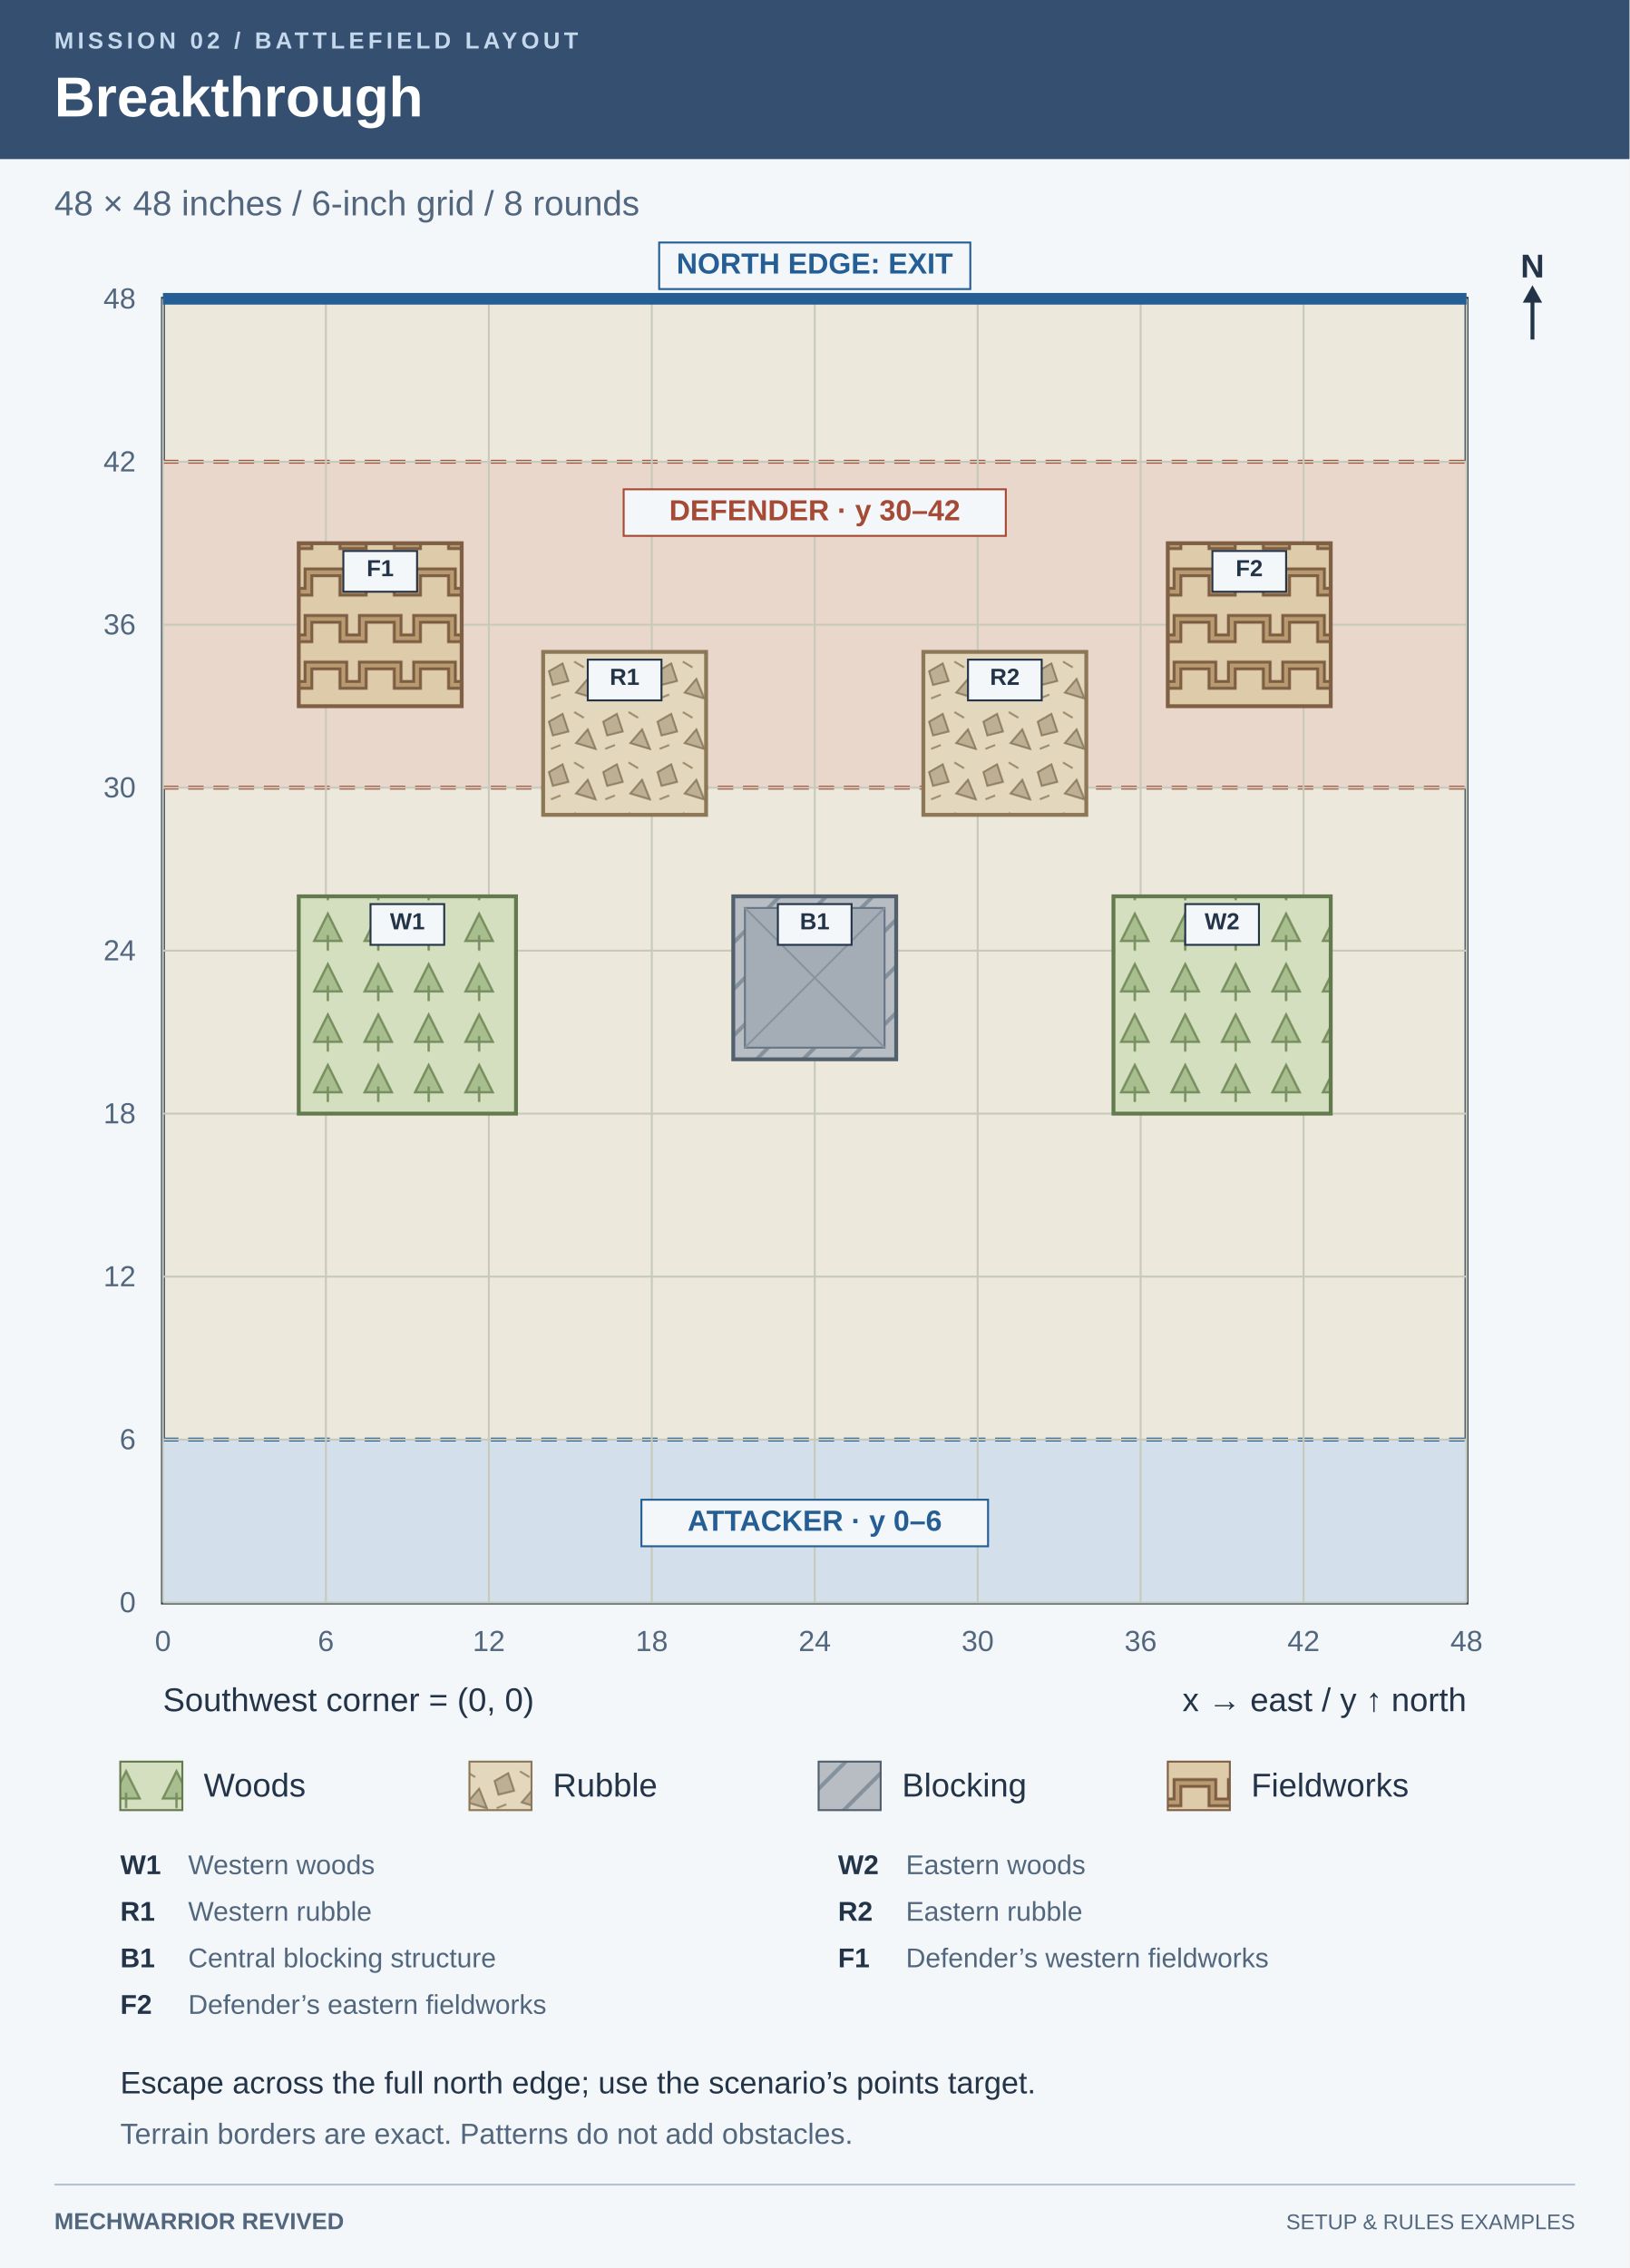
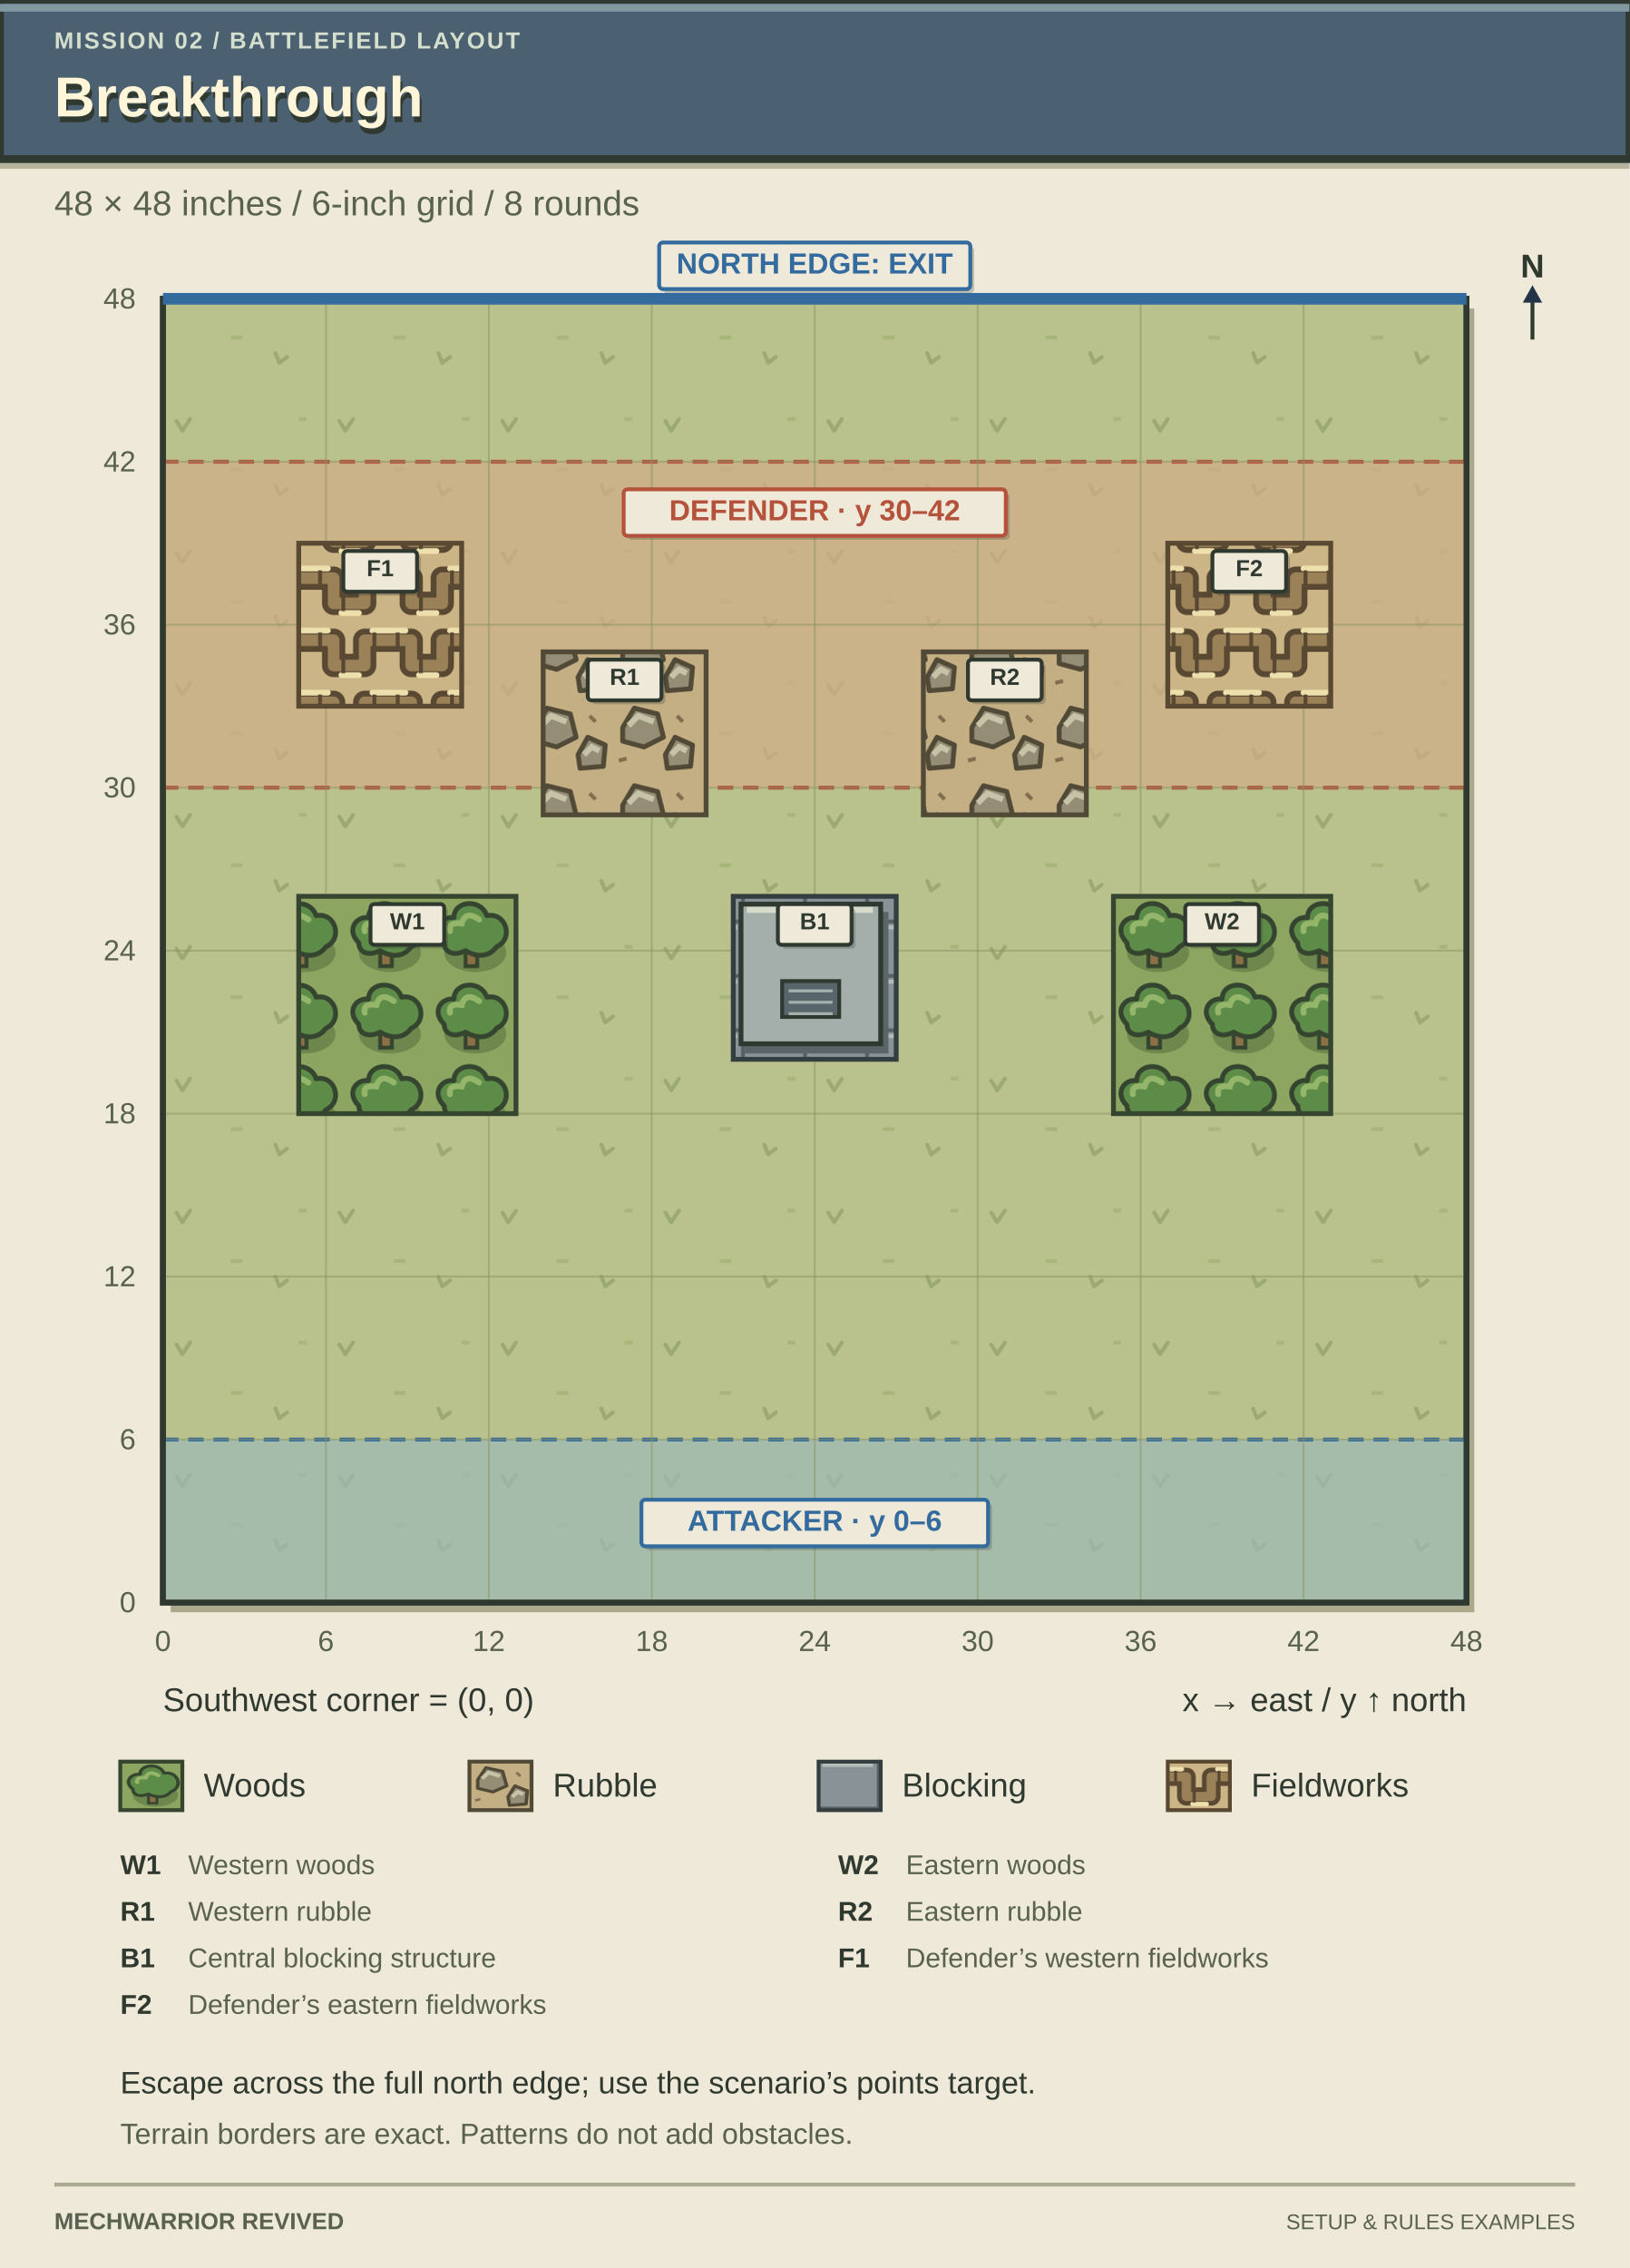
<svg xmlns="http://www.w3.org/2000/svg" width="840" height="1169" viewBox="0 0 840 1169" role="img" aria-labelledby="title desc">
  <defs>
-     <pattern id="woods" patternUnits="userSpaceOnUse" width="26" height="26">
-       <rect width="26" height="26" fill="#d4dfbf" />
-       <path d="M13 3L20 17H6Z M13 14V22" fill="#a9be8e" stroke="#788f60" stroke-width="1.2" />
+     <pattern id="ground" patternUnits="userSpaceOnUse" width="84" height="68">
+       <rect width="84" height="68" fill="#b9c18c" />
+       <path d="M10 18l-3 -5m3 5l4 -6M60 51l-2 -5m2 5l4 -3" fill="none" stroke="#9ca971" stroke-width="2" stroke-linecap="round" />
+       <path d="M35 38h6M70 12h4" stroke="#a8b57a" stroke-width="2" />
    </pattern>
-     <pattern id="rubble" patternUnits="userSpaceOnUse" width="28" height="26">
-       <rect width="28" height="26" fill="#e3d7bd" />
-       <path d="M3 8L10 4L13 13L5 15Z M17 19L23 12L27 22Z" fill="#bdaf94" stroke="#918164" />
-       <path d="M16 3L21 6M4 22L9 20" stroke="#9f8c6b" />
+     <pattern id="woods" patternUnits="userSpaceOnUse" width="44" height="42">
+       <rect width="44" height="42" fill="#8ca661" />
+       <ellipse cx="25" cy="29" rx="16" ry="10" fill="#6e874d" />
+       <path d="M20 26v10h6V25" fill="#8b7045" stroke="#35452f" stroke-width="2" />
+       <path d="M9 24C2 17 8 10 14 11C14 2 28 1 31 10C41 8 45 22 36 26C31 33 23 30 20 28C14 31 9 29 9 24Z" fill="#5d8c48" stroke="#35452f" stroke-width="2.5" stroke-linejoin="round" />
+       <path d="M12 18Q11 13 18 14Q20 7 27 12" fill="none" stroke="#94b66a" stroke-width="3" stroke-linecap="round" />
    </pattern>
-     <pattern id="blocking" patternUnits="userSpaceOnUse" width="24" height="24">
-       <rect width="24" height="24" fill="#b7bdc3" />
-       <path d="M0 24L24 0M-6 6L6 -6M18 30L30 18" stroke="#85919c" stroke-width="2" />
+     <pattern id="rubble" patternUnits="userSpaceOnUse" width="45" height="40">
+       <rect width="45" height="40" fill="#c4ae83" />
+       <path d="M6 15L12 5L24 8L27 20L17 25L6 22Z M28 29L33 20L42 24L41 35L29 36Z" fill="#958d76" stroke="#514a37" stroke-width="2.5" stroke-linejoin="round" />
+       <path d="M9 14L14 9L22 12M31 29L35 25L39 27" fill="none" stroke="#c6c3a8" stroke-width="3" />
+       <path d="M4 32l4 -1M34 9l3 3" stroke="#806e4f" stroke-width="2" />
    </pattern>
-     <pattern id="fieldworks" patternUnits="userSpaceOnUse" width="28" height="24">
-       <rect width="28" height="24" fill="#ddcbaa" />
-       <path d="M0 7H9V17H19V7H28" fill="none" stroke="#806044" stroke-width="5" />
-       <path d="M0 7H9V17H19V7H28" fill="none" stroke="#b79a70" stroke-width="2" />
+     <pattern id="blocking" patternUnits="userSpaceOnUse" width="32" height="28">
+       <rect width="32" height="28" fill="#899397" />
+       <path d="M0 27H32M31 0V28" stroke="#576367" stroke-width="2" />
+       <path d="M2 2H28" stroke="#b5bdbb" stroke-width="2" />
    </pattern>
-     <pattern id="water" patternUnits="userSpaceOnUse" width="28" height="20">
-       <rect width="28" height="20" fill="#ccdde5" />
-       <path d="M0 10Q7 5 14 10T28 10" fill="none" stroke="#86a6b7" />
+     <pattern id="fieldworks" patternUnits="userSpaceOnUse" width="40" height="32">
+       <rect width="40" height="32" fill="#cbb486" />
+       <path d="M0 10H12V23H28V10H40" fill="none" stroke="#594832" stroke-width="12" stroke-linejoin="round" />
+       <path d="M0 10H12V23H28V10H40" fill="none" stroke="#9a8158" stroke-width="6" stroke-linejoin="round" />
+       <path d="M0 5H9M16 28H25M32 5H40" stroke="#eee0ad" stroke-width="3" stroke-linecap="round" />
+       <path d="M5 6v8M17 19v8M33 6v8" stroke="#594832" stroke-width="2" />
+     </pattern>
+     <pattern id="water" patternUnits="userSpaceOnUse" width="40" height="30">
+       <rect width="40" height="30" fill="#83b0be" />
+       <path d="M4 10Q9 5 14 10T24 10M22 24Q27 19 32 24" fill="none" stroke="#c2dee0" stroke-width="3" stroke-linecap="round" />
    </pattern>
    <marker id="move-arrow" viewBox="0 0 10 10" refX="9" refY="5" markerWidth="6" markerHeight="6" orient="auto-start-reverse">
-       <path d="M0 0L10 5L0 10Z" fill="#245e94" />
+       <path d="M0 0L10 5L0 10Z" fill="#346b9e" />
    </marker>
    <marker id="sight-arrow" viewBox="0 0 10 10" refX="9" refY="5" markerWidth="6" markerHeight="6" orient="auto-start-reverse">
-       <path d="M0 0L10 5L0 10Z" fill="#926818" />
+       <path d="M0 0L10 5L0 10Z" fill="#946416" />
    </marker>
  </defs>
  <g font-family="Arial, Helvetica, sans-serif">
-     <rect x="0" y="0" width="840" height="1169" fill="#f4f7fa" stroke="none" />
-     <rect x="0" y="0" width="840" height="82" fill="#344f70" stroke="none" />
-     <text x="28" y="25" font-size="12" text-anchor="start" fill="#c5d8ec" font-weight="bold" letter-spacing="2">MISSION 02  /  BATTLEFIELD LAYOUT</text>
-     <text x="28" y="60" font-size="29" text-anchor="start" fill="white" font-weight="bold">Breakthrough</text>
-     <text x="28" y="111" font-size="18" text-anchor="start" fill="#52677e" font-weight="normal">48 × 48 inches  /  6-inch grid  /  8 rounds</text>
-     <rect x="84" y="154" width="672" height="672" fill="#ece9dc" stroke="#243448" data-board-width="48" data-board-depth="48" data-scale="14.0" stroke-width="2" />
-     <rect x="84" y="742" width="672" height="84" fill="#d3e0eb" stroke="none" data-zone="attacker" data-low="0" data-high="6" />
-     <line x1="84" y1="742" x2="756" y2="742" stroke="#245e94" stroke-width="2" stroke-dasharray="8 5" />
-     <rect x="84" y="238" width="672" height="168" fill="#ead7cc" stroke="none" data-zone="defender" data-low="30" data-high="42" />
-     <line x1="84" y1="406" x2="756" y2="406" stroke="#a54a35" stroke-width="2" stroke-dasharray="8 5" />
-     <line x1="84" y1="238" x2="756" y2="238" stroke="#a54a35" stroke-width="2" stroke-dasharray="8 5" />
-     <line x1="84" y1="154" x2="84" y2="826" stroke="#c7cabb" stroke-width="1" />
-     <text x="84" y="851" font-size="15" text-anchor="middle" fill="#52677e" font-weight="normal">0</text>
-     <line x1="168" y1="154" x2="168" y2="826" stroke="#c7cabb" stroke-width="1" />
-     <text x="168" y="851" font-size="15" text-anchor="middle" fill="#52677e" font-weight="normal">6</text>
-     <line x1="252" y1="154" x2="252" y2="826" stroke="#c7cabb" stroke-width="1" />
-     <text x="252" y="851" font-size="15" text-anchor="middle" fill="#52677e" font-weight="normal">12</text>
-     <line x1="336" y1="154" x2="336" y2="826" stroke="#c7cabb" stroke-width="1" />
-     <text x="336" y="851" font-size="15" text-anchor="middle" fill="#52677e" font-weight="normal">18</text>
-     <line x1="420" y1="154" x2="420" y2="826" stroke="#c7cabb" stroke-width="1" />
-     <text x="420" y="851" font-size="15" text-anchor="middle" fill="#52677e" font-weight="normal">24</text>
-     <line x1="504" y1="154" x2="504" y2="826" stroke="#c7cabb" stroke-width="1" />
-     <text x="504" y="851" font-size="15" text-anchor="middle" fill="#52677e" font-weight="normal">30</text>
-     <line x1="588" y1="154" x2="588" y2="826" stroke="#c7cabb" stroke-width="1" />
-     <text x="588" y="851" font-size="15" text-anchor="middle" fill="#52677e" font-weight="normal">36</text>
-     <line x1="672" y1="154" x2="672" y2="826" stroke="#c7cabb" stroke-width="1" />
-     <text x="672" y="851" font-size="15" text-anchor="middle" fill="#52677e" font-weight="normal">42</text>
-     <line x1="756" y1="154" x2="756" y2="826" stroke="#c7cabb" stroke-width="1" />
-     <text x="756" y="851" font-size="15" text-anchor="middle" fill="#52677e" font-weight="normal">48</text>
-     <line x1="84" y1="826" x2="756" y2="826" stroke="#c7cabb" stroke-width="1" />
-     <text x="70" y="831" font-size="15" text-anchor="end" fill="#52677e" font-weight="normal">0</text>
-     <line x1="84" y1="742" x2="756" y2="742" stroke="#c7cabb" stroke-width="1" />
-     <text x="70" y="747" font-size="15" text-anchor="end" fill="#52677e" font-weight="normal">6</text>
-     <line x1="84" y1="658" x2="756" y2="658" stroke="#c7cabb" stroke-width="1" />
-     <text x="70" y="663" font-size="15" text-anchor="end" fill="#52677e" font-weight="normal">12</text>
-     <line x1="84" y1="574" x2="756" y2="574" stroke="#c7cabb" stroke-width="1" />
-     <text x="70" y="579" font-size="15" text-anchor="end" fill="#52677e" font-weight="normal">18</text>
-     <line x1="84" y1="490" x2="756" y2="490" stroke="#c7cabb" stroke-width="1" />
-     <text x="70" y="495" font-size="15" text-anchor="end" fill="#52677e" font-weight="normal">24</text>
-     <line x1="84" y1="406" x2="756" y2="406" stroke="#c7cabb" stroke-width="1" />
-     <text x="70" y="411" font-size="15" text-anchor="end" fill="#52677e" font-weight="normal">30</text>
-     <line x1="84" y1="322" x2="756" y2="322" stroke="#c7cabb" stroke-width="1" />
-     <text x="70" y="327" font-size="15" text-anchor="end" fill="#52677e" font-weight="normal">36</text>
-     <line x1="84" y1="238" x2="756" y2="238" stroke="#c7cabb" stroke-width="1" />
-     <text x="70" y="243" font-size="15" text-anchor="end" fill="#52677e" font-weight="normal">42</text>
-     <line x1="84" y1="154" x2="756" y2="154" stroke="#c7cabb" stroke-width="1" />
-     <text x="70" y="159" font-size="15" text-anchor="end" fill="#52677e" font-weight="normal">48</text>
-     <rect x="154" y="462" width="112" height="112" fill="url(#woods)" stroke="#63794e" stroke-width="2" data-terrain="W1" data-kind="woods" />
-     <rect x="191" y="466" width="38" height="21" fill="#f4f7fa" stroke="#243448" stroke-width="1" />
-     <text x="210" y="479" font-size="12" text-anchor="middle" fill="#243448" font-weight="bold">W1</text>
-     <rect x="574" y="462" width="112" height="112" fill="url(#woods)" stroke="#63794e" stroke-width="2" data-terrain="W2" data-kind="woods" />
-     <rect x="611" y="466" width="38" height="21" fill="#f4f7fa" stroke="#243448" stroke-width="1" />
-     <text x="630" y="479" font-size="12" text-anchor="middle" fill="#243448" font-weight="bold">W2</text>
-     <rect x="280" y="336" width="84" height="84" fill="url(#rubble)" stroke="#8c7856" stroke-width="2" data-terrain="R1" data-kind="rubble" />
-     <rect x="303" y="340" width="38" height="21" fill="#f4f7fa" stroke="#243448" stroke-width="1" />
-     <text x="322" y="353" font-size="12" text-anchor="middle" fill="#243448" font-weight="bold">R1</text>
-     <rect x="476" y="336" width="84" height="84" fill="url(#rubble)" stroke="#8c7856" stroke-width="2" data-terrain="R2" data-kind="rubble" />
-     <rect x="499" y="340" width="38" height="21" fill="#f4f7fa" stroke="#243448" stroke-width="1" />
-     <text x="518" y="353" font-size="12" text-anchor="middle" fill="#243448" font-weight="bold">R2</text>
-     <rect x="378" y="462" width="84" height="84" fill="url(#blocking)" stroke="#52606e" stroke-width="2" data-terrain="B1" data-kind="blocking" />
-     <rect x="384" y="468" width="72" height="72" fill="#a4adb5" stroke="#677685" />
-     <line x1="384" y1="468" x2="456" y2="540" stroke="#87949f" stroke-width="1" />
-     <line x1="384" y1="540" x2="456" y2="468" stroke="#87949f" stroke-width="1" />
-     <rect x="401" y="466" width="38" height="21" fill="#f4f7fa" stroke="#243448" stroke-width="1" />
-     <text x="420" y="479" font-size="12" text-anchor="middle" fill="#243448" font-weight="bold">B1</text>
-     <rect x="154" y="280" width="84" height="84" fill="url(#fieldworks)" stroke="#806044" stroke-width="2" data-terrain="F1" data-kind="fieldworks" />
-     <rect x="177" y="284" width="38" height="21" fill="#f4f7fa" stroke="#243448" stroke-width="1" />
-     <text x="196" y="297" font-size="12" text-anchor="middle" fill="#243448" font-weight="bold">F1</text>
-     <rect x="602" y="280" width="84" height="84" fill="url(#fieldworks)" stroke="#806044" stroke-width="2" data-terrain="F2" data-kind="fieldworks" />
-     <rect x="625" y="284" width="38" height="21" fill="#f4f7fa" stroke="#243448" stroke-width="1" />
-     <text x="644" y="297" font-size="12" text-anchor="middle" fill="#243448" font-weight="bold">F2</text>
-     <rect x="330.65" y="773" width="178.7" height="24" fill="#f4f7fa" stroke="#245e94" stroke-width="1" />
-     <text x="420" y="789" font-size="15" text-anchor="middle" fill="#245e94" font-weight="bold">ATTACKER  ·  y 0–6</text>
-     <rect x="321.5" y="252.2" width="197" height="24" fill="#f4f7fa" stroke="#a54a35" stroke-width="1" />
-     <text x="420" y="268.2" font-size="15" text-anchor="middle" fill="#a54a35" font-weight="bold">DEFENDER  ·  y 30–42</text>
-     <line x1="84" y1="154" x2="756" y2="154" stroke="#245e94" stroke-width="6" />
-     <rect x="339.8" y="125" width="160.4" height="24" fill="#f4f7fa" stroke="#245e94" stroke-width="1" />
-     <text x="420" y="141" font-size="15" text-anchor="middle" fill="#245e94" font-weight="bold">NORTH EDGE: EXIT</text>
-     <text x="790" y="143" font-size="17" text-anchor="middle" fill="#243448" font-weight="bold">N</text>
-     <line x1="790" y1="175" x2="790" y2="150" stroke="#243448" stroke-width="2" />
+     <rect x="0" y="0" width="840" height="1169" fill="#eee9d8" stroke="none" />
+     <rect x="0" y="5" width="840" height="82" fill="#b7b39e" stroke="none" />
+     <rect x="0" y="0" width="840" height="82" fill="#4b6171" stroke="#30392f" stroke-width="4" />
+     <line x1="0" y1="4" x2="840" y2="4" stroke="#8198a1" stroke-width="4" />
+     <text x="28" y="25" font-size="12" text-anchor="start" fill="#d5dfce" font-weight="bold" letter-spacing="1">MISSION 02  /  BATTLEFIELD LAYOUT</text>
+     <text x="29" y="63" font-size="29" text-anchor="start" fill="#30392f" font-weight="bold">Breakthrough</text>
+     <text x="28" y="60" font-size="29" text-anchor="start" fill="#fff6d9" font-weight="bold">Breakthrough</text>
+     <text x="28" y="111" font-size="18" text-anchor="start" fill="#59614f" font-weight="normal">48 × 48 inches  /  6-inch grid  /  8 rounds</text>
+     <rect x="88" y="159" width="672" height="672" fill="#aaa98c" stroke="none" />
+     <rect x="84" y="154" width="672" height="672" fill="url(#ground)" stroke="#30392f" data-board-width="48" data-board-depth="48" data-scale="14.0" stroke-width="3" />
+     <rect x="84" y="742" width="672" height="84" fill="#9eb9b8" stroke="none" data-zone="attacker" data-low="0" data-high="6" fill-opacity=".7" />
+     <line x1="84" y1="742" x2="756" y2="742" stroke="#346b9e" stroke-width="2" stroke-dasharray="8 5" />
+     <rect x="84" y="238" width="672" height="168" fill="#d4ad88" stroke="none" data-zone="defender" data-low="30" data-high="42" fill-opacity=".7" />
+     <line x1="84" y1="406" x2="756" y2="406" stroke="#b5523c" stroke-width="2" stroke-dasharray="8 5" />
+     <line x1="84" y1="238" x2="756" y2="238" stroke="#b5523c" stroke-width="2" stroke-dasharray="8 5" />
+     <line x1="84" y1="154" x2="84" y2="826" stroke="#899263" stroke-width="1" opacity=".5" />
+     <text x="84" y="851" font-size="15" text-anchor="middle" fill="#59614f" font-weight="normal">0</text>
+     <line x1="168" y1="154" x2="168" y2="826" stroke="#899263" stroke-width="1" opacity=".5" />
+     <text x="168" y="851" font-size="15" text-anchor="middle" fill="#59614f" font-weight="normal">6</text>
+     <line x1="252" y1="154" x2="252" y2="826" stroke="#899263" stroke-width="1" opacity=".5" />
+     <text x="252" y="851" font-size="15" text-anchor="middle" fill="#59614f" font-weight="normal">12</text>
+     <line x1="336" y1="154" x2="336" y2="826" stroke="#899263" stroke-width="1" opacity=".5" />
+     <text x="336" y="851" font-size="15" text-anchor="middle" fill="#59614f" font-weight="normal">18</text>
+     <line x1="420" y1="154" x2="420" y2="826" stroke="#899263" stroke-width="1" opacity=".5" />
+     <text x="420" y="851" font-size="15" text-anchor="middle" fill="#59614f" font-weight="normal">24</text>
+     <line x1="504" y1="154" x2="504" y2="826" stroke="#899263" stroke-width="1" opacity=".5" />
+     <text x="504" y="851" font-size="15" text-anchor="middle" fill="#59614f" font-weight="normal">30</text>
+     <line x1="588" y1="154" x2="588" y2="826" stroke="#899263" stroke-width="1" opacity=".5" />
+     <text x="588" y="851" font-size="15" text-anchor="middle" fill="#59614f" font-weight="normal">36</text>
+     <line x1="672" y1="154" x2="672" y2="826" stroke="#899263" stroke-width="1" opacity=".5" />
+     <text x="672" y="851" font-size="15" text-anchor="middle" fill="#59614f" font-weight="normal">42</text>
+     <line x1="756" y1="154" x2="756" y2="826" stroke="#899263" stroke-width="1" opacity=".5" />
+     <text x="756" y="851" font-size="15" text-anchor="middle" fill="#59614f" font-weight="normal">48</text>
+     <line x1="84" y1="826" x2="756" y2="826" stroke="#899263" stroke-width="1" opacity=".5" />
+     <text x="70" y="831" font-size="15" text-anchor="end" fill="#59614f" font-weight="normal">0</text>
+     <line x1="84" y1="742" x2="756" y2="742" stroke="#899263" stroke-width="1" opacity=".5" />
+     <text x="70" y="747" font-size="15" text-anchor="end" fill="#59614f" font-weight="normal">6</text>
+     <line x1="84" y1="658" x2="756" y2="658" stroke="#899263" stroke-width="1" opacity=".5" />
+     <text x="70" y="663" font-size="15" text-anchor="end" fill="#59614f" font-weight="normal">12</text>
+     <line x1="84" y1="574" x2="756" y2="574" stroke="#899263" stroke-width="1" opacity=".5" />
+     <text x="70" y="579" font-size="15" text-anchor="end" fill="#59614f" font-weight="normal">18</text>
+     <line x1="84" y1="490" x2="756" y2="490" stroke="#899263" stroke-width="1" opacity=".5" />
+     <text x="70" y="495" font-size="15" text-anchor="end" fill="#59614f" font-weight="normal">24</text>
+     <line x1="84" y1="406" x2="756" y2="406" stroke="#899263" stroke-width="1" opacity=".5" />
+     <text x="70" y="411" font-size="15" text-anchor="end" fill="#59614f" font-weight="normal">30</text>
+     <line x1="84" y1="322" x2="756" y2="322" stroke="#899263" stroke-width="1" opacity=".5" />
+     <text x="70" y="327" font-size="15" text-anchor="end" fill="#59614f" font-weight="normal">36</text>
+     <line x1="84" y1="238" x2="756" y2="238" stroke="#899263" stroke-width="1" opacity=".5" />
+     <text x="70" y="243" font-size="15" text-anchor="end" fill="#59614f" font-weight="normal">42</text>
+     <line x1="84" y1="154" x2="756" y2="154" stroke="#899263" stroke-width="1" opacity=".5" />
+     <text x="70" y="159" font-size="15" text-anchor="end" fill="#59614f" font-weight="normal">48</text>
+     <rect x="84" y="154" width="672" height="672" fill="none" stroke="#30392f" stroke-width="3" />
+     <rect x="154" y="462" width="112" height="112" fill="url(#woods)" stroke="#35452f" stroke-width="2.5" data-terrain="W1" data-kind="woods" />
+     <rect x="193" y="468" width="38" height="21" fill="#30392f" stroke="none" opacity=".25" rx="2" />
+     <rect x="191" y="466" width="38" height="21" fill="#eee9d8" stroke="#30392f" stroke-width="2" rx="2" />
+     <text x="210" y="479" font-size="12" text-anchor="middle" fill="#30392f" font-weight="bold">W1</text>
+     <rect x="574" y="462" width="112" height="112" fill="url(#woods)" stroke="#35452f" stroke-width="2.5" data-terrain="W2" data-kind="woods" />
+     <rect x="613" y="468" width="38" height="21" fill="#30392f" stroke="none" opacity=".25" rx="2" />
+     <rect x="611" y="466" width="38" height="21" fill="#eee9d8" stroke="#30392f" stroke-width="2" rx="2" />
+     <text x="630" y="479" font-size="12" text-anchor="middle" fill="#30392f" font-weight="bold">W2</text>
+     <rect x="280" y="336" width="84" height="84" fill="url(#rubble)" stroke="#514a37" stroke-width="2.5" data-terrain="R1" data-kind="rubble" />
+     <rect x="305" y="342" width="38" height="21" fill="#30392f" stroke="none" opacity=".25" rx="2" />
+     <rect x="303" y="340" width="38" height="21" fill="#eee9d8" stroke="#30392f" stroke-width="2" rx="2" />
+     <text x="322" y="353" font-size="12" text-anchor="middle" fill="#30392f" font-weight="bold">R1</text>
+     <rect x="476" y="336" width="84" height="84" fill="url(#rubble)" stroke="#514a37" stroke-width="2.5" data-terrain="R2" data-kind="rubble" />
+     <rect x="501" y="342" width="38" height="21" fill="#30392f" stroke="none" opacity=".25" rx="2" />
+     <rect x="499" y="340" width="38" height="21" fill="#eee9d8" stroke="#30392f" stroke-width="2" rx="2" />
+     <text x="518" y="353" font-size="12" text-anchor="middle" fill="#30392f" font-weight="bold">R2</text>
+     <rect x="378" y="462" width="84" height="84" fill="url(#blocking)" stroke="#343d40" stroke-width="2.5" data-terrain="B1" data-kind="blocking" />
+     <rect x="384" y="470" width="74" height="73" fill="#596568" stroke="none" />
+     <rect x="382" y="466" width="72" height="72" fill="#a4afac" stroke="#30392f" stroke-width="2.5" />
+     <line x1="385" y1="469" x2="450" y2="469" stroke="#d6dbca" stroke-width="3" />
+     <rect x="403.2" y="505.68" width="29.4" height="18.48" fill="#58666b" stroke="#30392f" stroke-width="2" />
+     <line x1="406.56" y1="510.72" x2="429.24" y2="510.72" stroke="#a3b0ac" stroke-width="1.5" />
+     <line x1="406.56" y1="516.6" x2="429.24" y2="516.6" stroke="#a3b0ac" stroke-width="1.5" />
+     <line x1="406.56" y1="522.48" x2="429.24" y2="522.48" stroke="#a3b0ac" stroke-width="1.5" />
+     <rect x="403" y="468" width="38" height="21" fill="#30392f" stroke="none" opacity=".25" rx="2" />
+     <rect x="401" y="466" width="38" height="21" fill="#eee9d8" stroke="#30392f" stroke-width="2" rx="2" />
+     <text x="420" y="479" font-size="12" text-anchor="middle" fill="#30392f" font-weight="bold">B1</text>
+     <rect x="154" y="280" width="84" height="84" fill="url(#fieldworks)" stroke="#594832" stroke-width="2.5" data-terrain="F1" data-kind="fieldworks" />
+     <rect x="179" y="286" width="38" height="21" fill="#30392f" stroke="none" opacity=".25" rx="2" />
+     <rect x="177" y="284" width="38" height="21" fill="#eee9d8" stroke="#30392f" stroke-width="2" rx="2" />
+     <text x="196" y="297" font-size="12" text-anchor="middle" fill="#30392f" font-weight="bold">F1</text>
+     <rect x="602" y="280" width="84" height="84" fill="url(#fieldworks)" stroke="#594832" stroke-width="2.5" data-terrain="F2" data-kind="fieldworks" />
+     <rect x="627" y="286" width="38" height="21" fill="#30392f" stroke="none" opacity=".25" rx="2" />
+     <rect x="625" y="284" width="38" height="21" fill="#eee9d8" stroke="#30392f" stroke-width="2" rx="2" />
+     <text x="644" y="297" font-size="12" text-anchor="middle" fill="#30392f" font-weight="bold">F2</text>
+     <rect x="332.65" y="775" width="178.7" height="24" fill="#30392f" stroke="none" opacity=".25" rx="2" />
+     <rect x="330.65" y="773" width="178.7" height="24" fill="#eee9d8" stroke="#346b9e" stroke-width="2" rx="2" />
+     <text x="420" y="789" font-size="15" text-anchor="middle" fill="#346b9e" font-weight="bold">ATTACKER  ·  y 0–6</text>
+     <rect x="323.5" y="254.2" width="197" height="24" fill="#30392f" stroke="none" opacity=".25" rx="2" />
+     <rect x="321.5" y="252.2" width="197" height="24" fill="#eee9d8" stroke="#b5523c" stroke-width="2" rx="2" />
+     <text x="420" y="268.2" font-size="15" text-anchor="middle" fill="#b5523c" font-weight="bold">DEFENDER  ·  y 30–42</text>
+     <line x1="84" y1="154" x2="756" y2="154" stroke="#346b9e" stroke-width="6" />
+     <rect x="341.8" y="127" width="160.4" height="24" fill="#30392f" stroke="none" opacity=".25" rx="2" />
+     <rect x="339.8" y="125" width="160.4" height="24" fill="#eee9d8" stroke="#346b9e" stroke-width="2" rx="2" />
+     <text x="420" y="141" font-size="15" text-anchor="middle" fill="#346b9e" font-weight="bold">NORTH EDGE: EXIT</text>
+     <text x="790" y="143" font-size="17" text-anchor="middle" fill="#30392f" font-weight="bold">N</text>
+     <line x1="790" y1="175" x2="790" y2="150" stroke="#30392f" stroke-width="2" />
    <path d="M785 156L790 147L795 156Z" fill="#243448" />
-     <text x="84" y="882" font-size="17" text-anchor="start" fill="#243448" font-weight="normal">Southwest corner = (0, 0)</text>
-     <text x="756" y="882" font-size="17" text-anchor="end" fill="#243448" font-weight="normal">x → east   /   y ↑ north</text>
-     <rect x="62" y="908" width="32" height="25" fill="url(#woods)" stroke="#63794e" />
-     <text x="105" y="926" font-size="17" text-anchor="start" fill="#243448" font-weight="normal">Woods</text>
-     <rect x="242" y="908" width="32" height="25" fill="url(#rubble)" stroke="#8c7856" />
-     <text x="285" y="926" font-size="17" text-anchor="start" fill="#243448" font-weight="normal">Rubble</text>
-     <rect x="422" y="908" width="32" height="25" fill="url(#blocking)" stroke="#52606e" />
-     <text x="465" y="926" font-size="17" text-anchor="start" fill="#243448" font-weight="normal">Blocking</text>
-     <rect x="602" y="908" width="32" height="25" fill="url(#fieldworks)" stroke="#806044" />
-     <text x="645" y="926" font-size="17" text-anchor="start" fill="#243448" font-weight="normal">Fieldworks</text>
-     <text x="62" y="966" font-size="14" text-anchor="start" fill="#243448" font-weight="bold">W1</text>
-     <text x="97" y="966" font-size="14" text-anchor="start" fill="#52677e" font-weight="normal">Western woods</text>
-     <text x="432" y="966" font-size="14" text-anchor="start" fill="#243448" font-weight="bold">W2</text>
-     <text x="467" y="966" font-size="14" text-anchor="start" fill="#52677e" font-weight="normal">Eastern woods</text>
-     <text x="62" y="990" font-size="14" text-anchor="start" fill="#243448" font-weight="bold">R1</text>
-     <text x="97" y="990" font-size="14" text-anchor="start" fill="#52677e" font-weight="normal">Western rubble</text>
-     <text x="432" y="990" font-size="14" text-anchor="start" fill="#243448" font-weight="bold">R2</text>
-     <text x="467" y="990" font-size="14" text-anchor="start" fill="#52677e" font-weight="normal">Eastern rubble</text>
-     <text x="62" y="1014" font-size="14" text-anchor="start" fill="#243448" font-weight="bold">B1</text>
-     <text x="97" y="1014" font-size="14" text-anchor="start" fill="#52677e" font-weight="normal">Central blocking structure</text>
-     <text x="432" y="1014" font-size="14" text-anchor="start" fill="#243448" font-weight="bold">F1</text>
-     <text x="467" y="1014" font-size="14" text-anchor="start" fill="#52677e" font-weight="normal">Defender’s western fieldworks</text>
-     <text x="62" y="1038" font-size="14" text-anchor="start" fill="#243448" font-weight="bold">F2</text>
-     <text x="97" y="1038" font-size="14" text-anchor="start" fill="#52677e" font-weight="normal">Defender’s eastern fieldworks</text>
-     <text x="62" y="1079" font-size="16" text-anchor="start" fill="#243448" font-weight="normal">Escape across the full north edge; use the scenario’s points target.</text>
-     <text x="62" y="1105" font-size="15" text-anchor="start" fill="#52677e" font-weight="normal">Terrain borders are exact. Patterns do not add obstacles.</text>
-     <line x1="28" y1="1126" x2="812" y2="1126" stroke="#b4c3d4" stroke-width="1" />
-     <text x="28" y="1149" font-size="12" text-anchor="start" fill="#52677e" font-weight="bold">MECHWARRIOR REVIVED</text>
-     <text x="812" y="1149" font-size="11" text-anchor="end" fill="#52677e" font-weight="normal">SETUP &amp; RULES EXAMPLES</text>
+     <text x="84" y="882" font-size="17" text-anchor="start" fill="#30392f" font-weight="normal">Southwest corner = (0, 0)</text>
+     <text x="756" y="882" font-size="17" text-anchor="end" fill="#30392f" font-weight="normal">x → east   /   y ↑ north</text>
+     <svg x="62" y="908" width="32" height="25" viewBox="0 0 44 42" preserveAspectRatio="none">
+       <rect x="0" y="0" width="44" height="42" fill="url(#woods)" stroke="none" />
+     </svg>
+     <rect x="62" y="908" width="32" height="25" fill="none" stroke="#35452f" stroke-width="2" />
+     <text x="105" y="926" font-size="17" text-anchor="start" fill="#30392f" font-weight="normal">Woods</text>
+     <svg x="242" y="908" width="32" height="25" viewBox="0 0 45 40" preserveAspectRatio="none">
+       <rect x="0" y="0" width="45" height="40" fill="url(#rubble)" stroke="none" />
+     </svg>
+     <rect x="242" y="908" width="32" height="25" fill="none" stroke="#514a37" stroke-width="2" />
+     <text x="285" y="926" font-size="17" text-anchor="start" fill="#30392f" font-weight="normal">Rubble</text>
+     <svg x="422" y="908" width="32" height="25" viewBox="0 0 32 28" preserveAspectRatio="none">
+       <rect x="0" y="0" width="32" height="28" fill="url(#blocking)" stroke="none" />
+     </svg>
+     <rect x="422" y="908" width="32" height="25" fill="none" stroke="#343d40" stroke-width="2" />
+     <text x="465" y="926" font-size="17" text-anchor="start" fill="#30392f" font-weight="normal">Blocking</text>
+     <svg x="602" y="908" width="32" height="25" viewBox="0 0 40 32" preserveAspectRatio="none">
+       <rect x="0" y="0" width="40" height="32" fill="url(#fieldworks)" stroke="none" />
+     </svg>
+     <rect x="602" y="908" width="32" height="25" fill="none" stroke="#594832" stroke-width="2" />
+     <text x="645" y="926" font-size="17" text-anchor="start" fill="#30392f" font-weight="normal">Fieldworks</text>
+     <text x="62" y="966" font-size="14" text-anchor="start" fill="#30392f" font-weight="bold">W1</text>
+     <text x="97" y="966" font-size="14" text-anchor="start" fill="#59614f" font-weight="normal">Western woods</text>
+     <text x="432" y="966" font-size="14" text-anchor="start" fill="#30392f" font-weight="bold">W2</text>
+     <text x="467" y="966" font-size="14" text-anchor="start" fill="#59614f" font-weight="normal">Eastern woods</text>
+     <text x="62" y="990" font-size="14" text-anchor="start" fill="#30392f" font-weight="bold">R1</text>
+     <text x="97" y="990" font-size="14" text-anchor="start" fill="#59614f" font-weight="normal">Western rubble</text>
+     <text x="432" y="990" font-size="14" text-anchor="start" fill="#30392f" font-weight="bold">R2</text>
+     <text x="467" y="990" font-size="14" text-anchor="start" fill="#59614f" font-weight="normal">Eastern rubble</text>
+     <text x="62" y="1014" font-size="14" text-anchor="start" fill="#30392f" font-weight="bold">B1</text>
+     <text x="97" y="1014" font-size="14" text-anchor="start" fill="#59614f" font-weight="normal">Central blocking structure</text>
+     <text x="432" y="1014" font-size="14" text-anchor="start" fill="#30392f" font-weight="bold">F1</text>
+     <text x="467" y="1014" font-size="14" text-anchor="start" fill="#59614f" font-weight="normal">Defender’s western fieldworks</text>
+     <text x="62" y="1038" font-size="14" text-anchor="start" fill="#30392f" font-weight="bold">F2</text>
+     <text x="97" y="1038" font-size="14" text-anchor="start" fill="#59614f" font-weight="normal">Defender’s eastern fieldworks</text>
+     <text x="62" y="1079" font-size="16" text-anchor="start" fill="#30392f" font-weight="normal">Escape across the full north edge; use the scenario’s points target.</text>
+     <text x="62" y="1105" font-size="15" text-anchor="start" fill="#59614f" font-weight="normal">Terrain borders are exact. Patterns do not add obstacles.</text>
+     <line x1="28" y1="1126" x2="812" y2="1126" stroke="#aaa991" stroke-width="2" />
+     <text x="28" y="1149" font-size="12" text-anchor="start" fill="#59614f" font-weight="bold">MECHWARRIOR REVIVED</text>
+     <text x="812" y="1149" font-size="11" text-anchor="end" fill="#59614f" font-weight="normal">SETUP &amp; RULES EXAMPLES</text>
  </g>
</svg>
